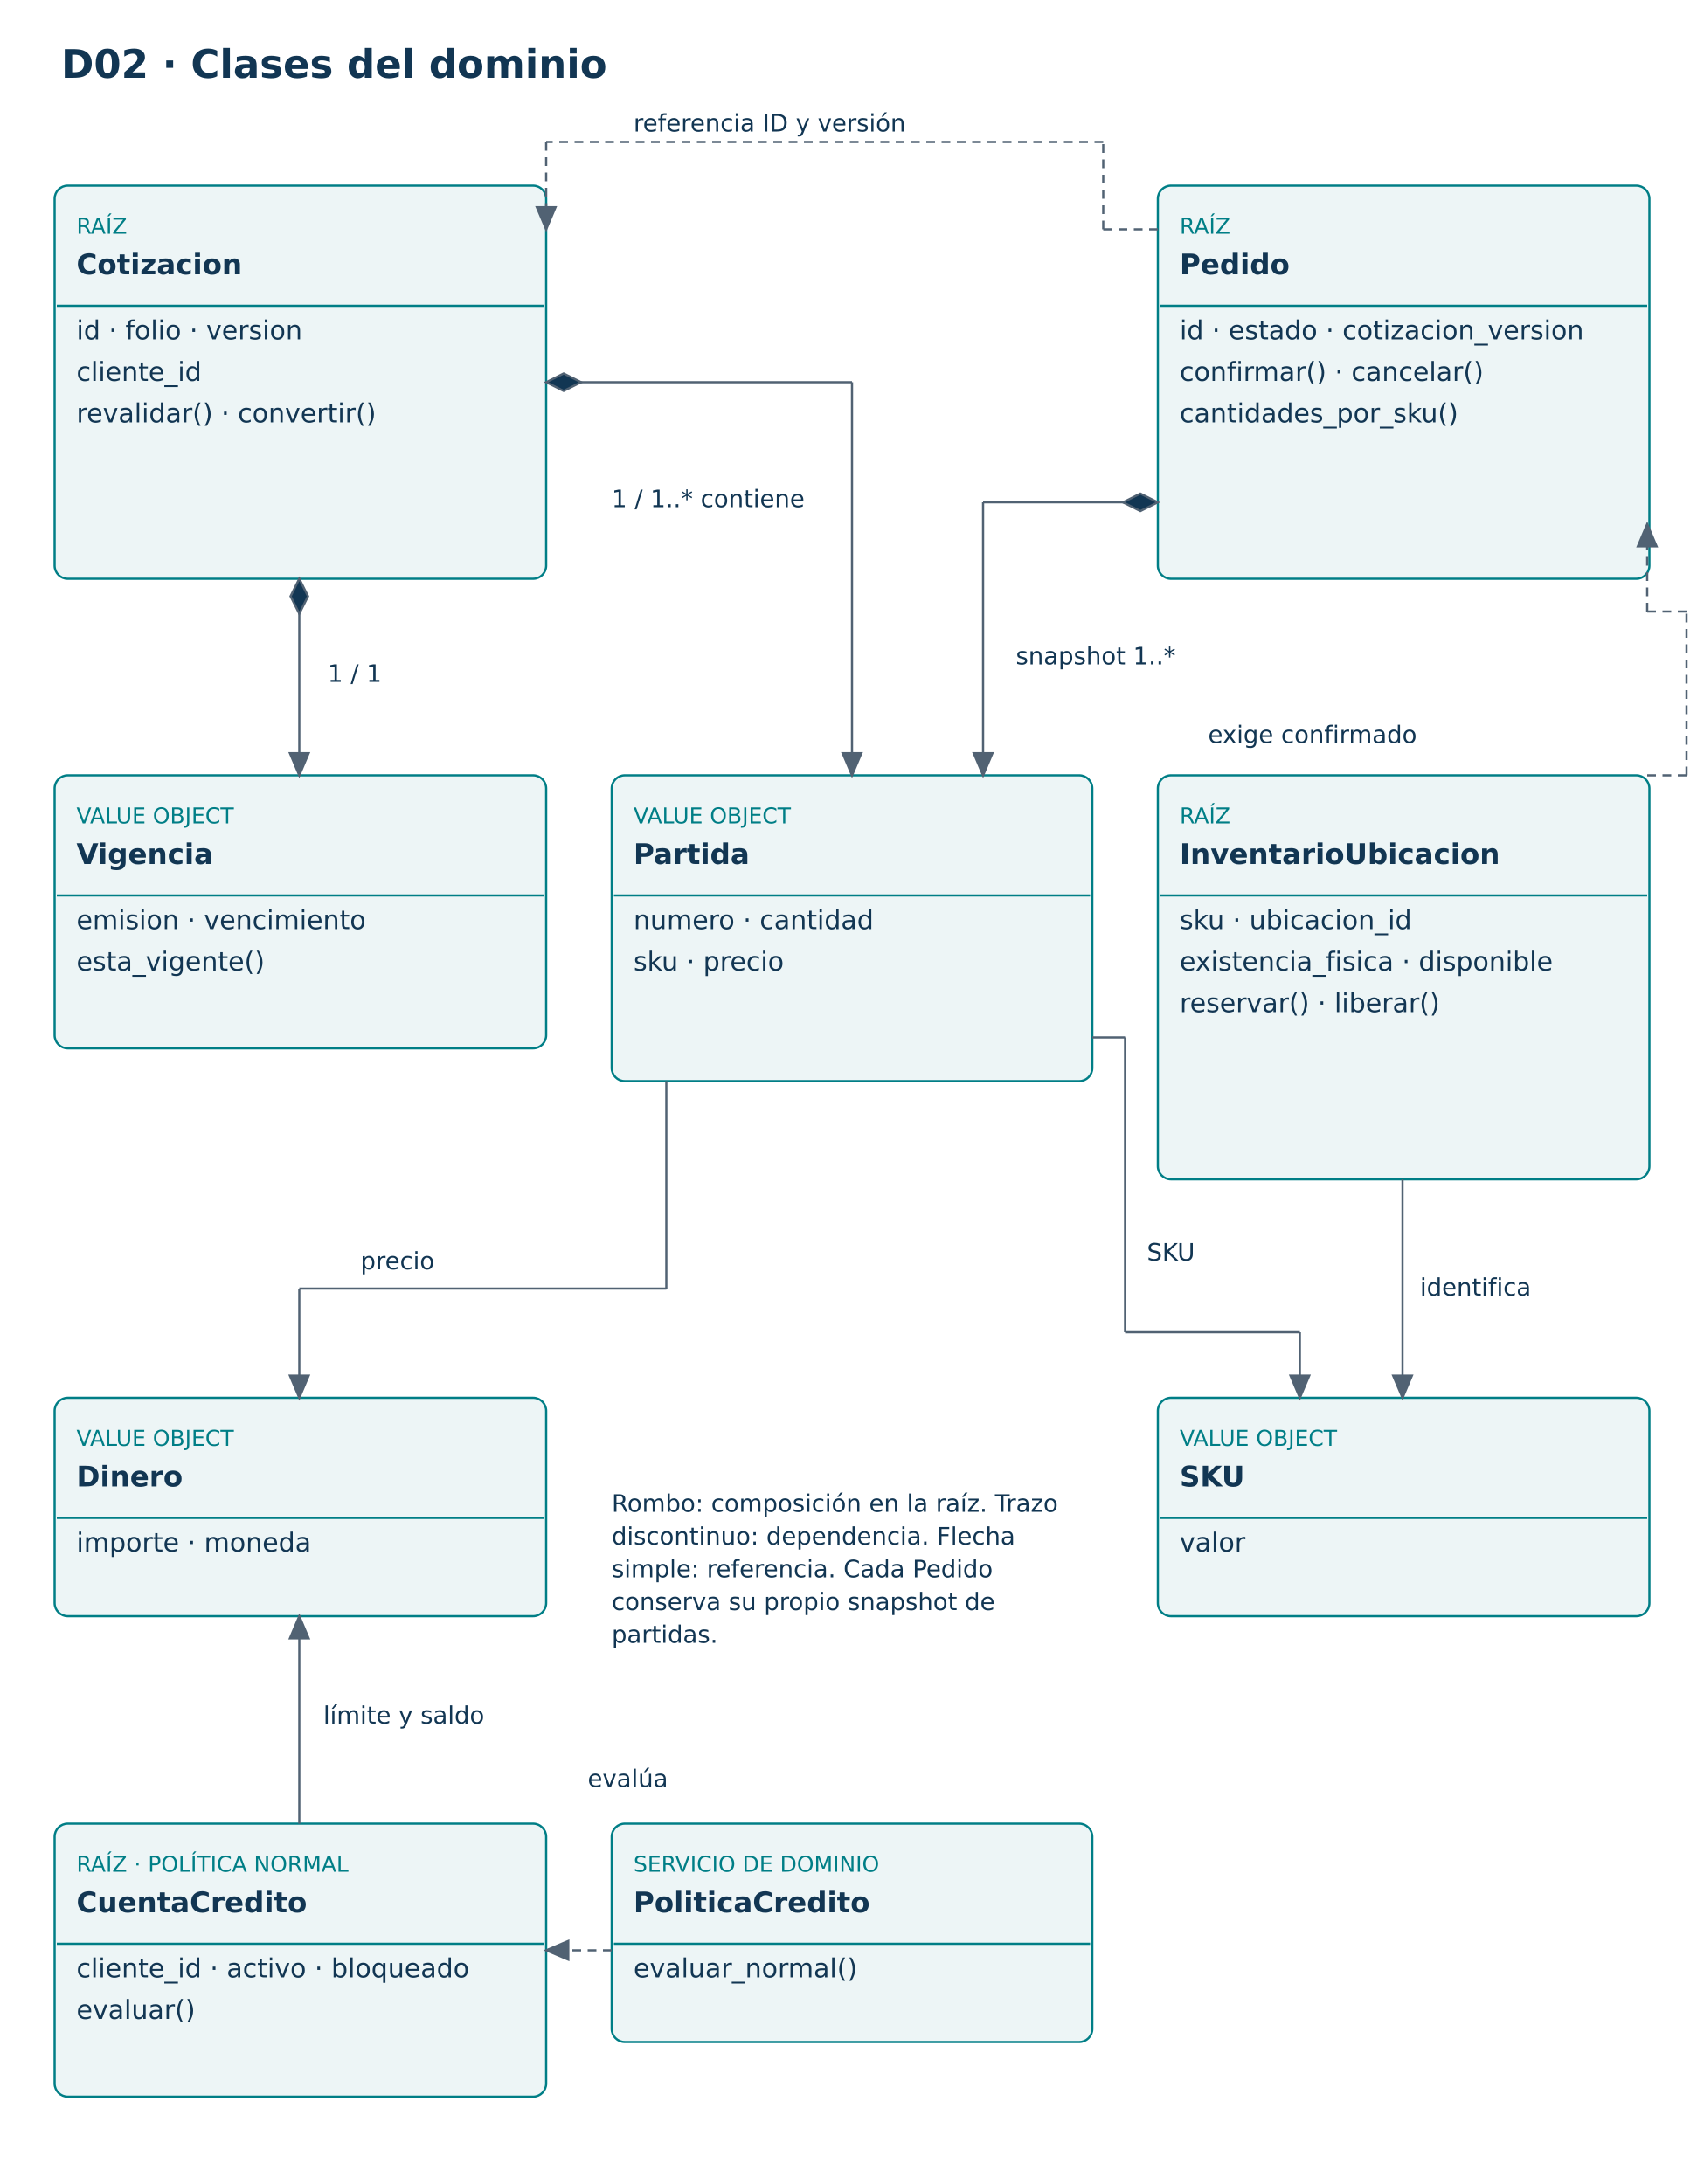
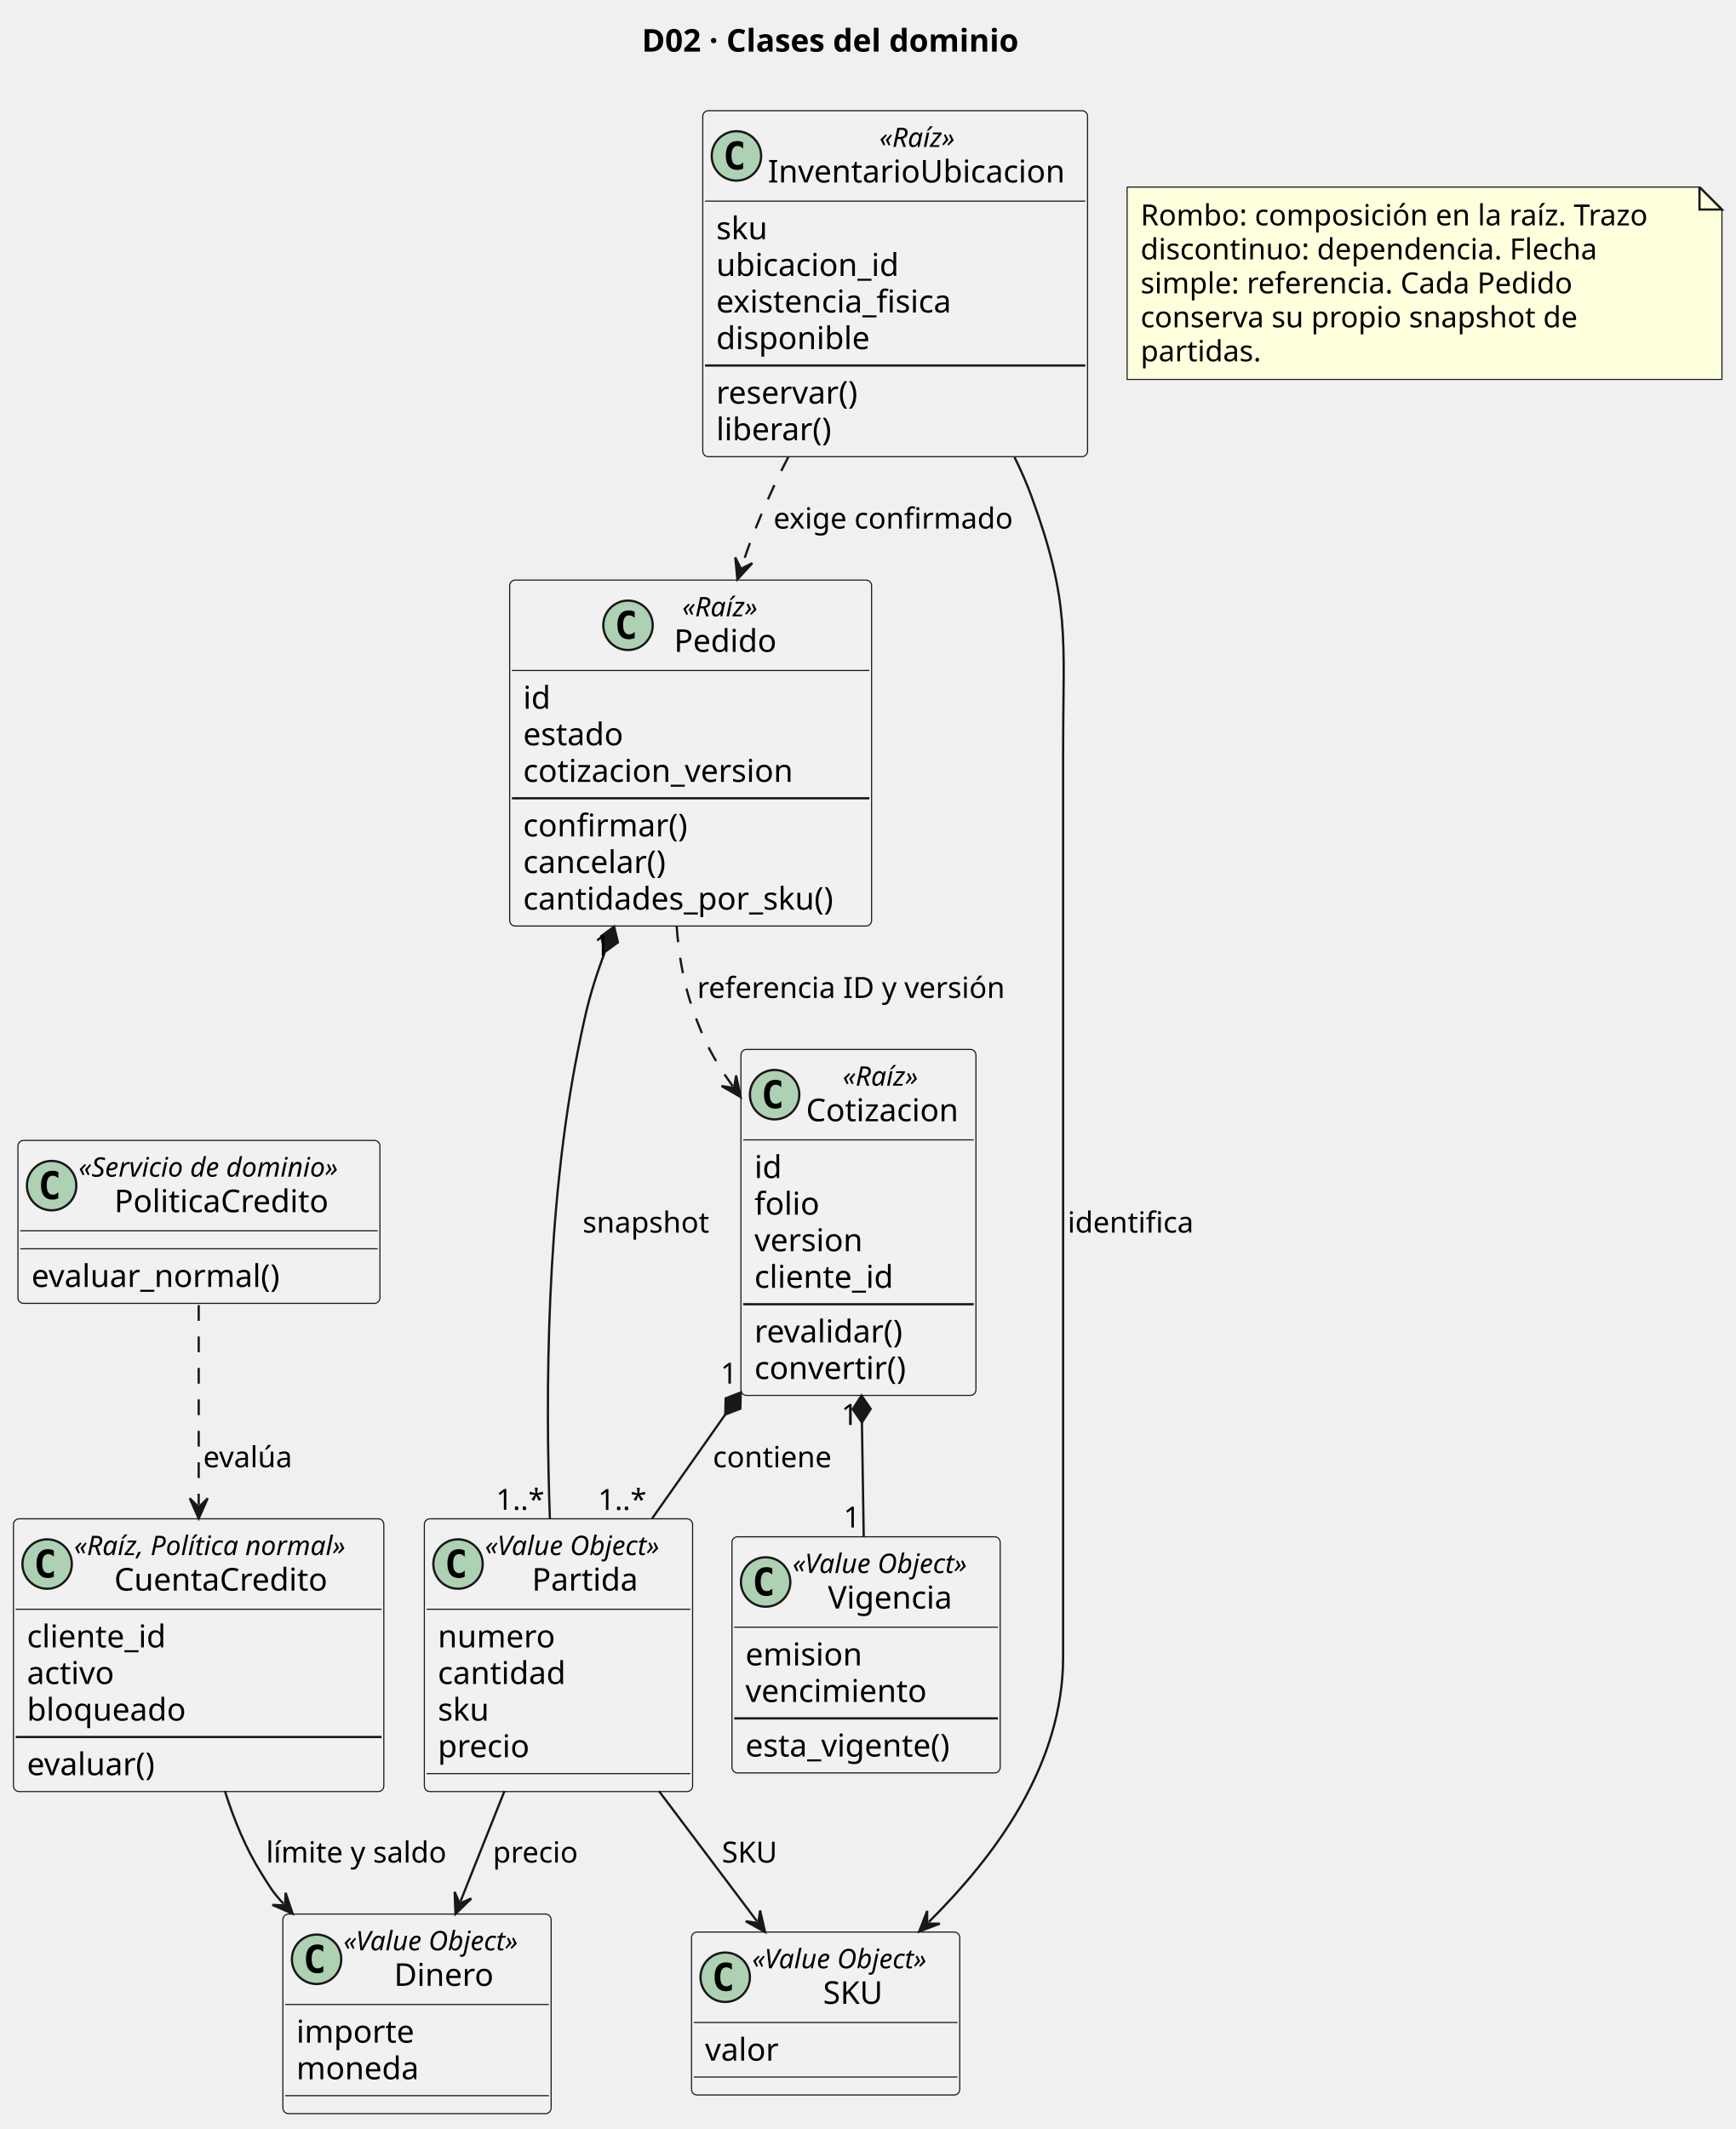
- <svg xmlns="http://www.w3.org/2000/svg" width="780" height="1000" viewBox="0 0 780 1000">
-   <rect width="100%" height="100%" fill="white" />
-   <text x="28" y="35.6" font-family="DejaVu Sans" font-size="18" font-weight="700" fill="#123653">D02 · Clases del dominio</text>
-   <rect x="25" y="85" width="225" height="180" rx="6" fill="#edf5f6" stroke="#007e86" />
-   <text x="35" y="107.0" font-family="DejaVu Sans" font-size="10" font-weight="400" fill="#007e86">RAÍZ</text>
-   <text x="35" y="125.6" font-family="DejaVu Sans" font-size="13" font-weight="700" fill="#123653">Cotizacion</text>
-   <path d="M 26 140 L 249 140" fill="none" stroke="#007e86" />
-   <text x="35" y="155.4" font-family="DejaVu Sans" font-size="12" font-weight="400" fill="#123653">id · folio · version</text>
-   <text x="35" y="174.4" font-family="DejaVu Sans" font-size="12" font-weight="400" fill="#123653">cliente_id</text>
-   <text x="35" y="193.4" font-family="DejaVu Sans" font-size="12" font-weight="400" fill="#123653">revalidar() · convertir()</text>
-   <rect x="530" y="85" width="225" height="180" rx="6" fill="#edf5f6" stroke="#007e86" />
-   <text x="540" y="107.0" font-family="DejaVu Sans" font-size="10" font-weight="400" fill="#007e86">RAÍZ</text>
-   <text x="540" y="125.6" font-family="DejaVu Sans" font-size="13" font-weight="700" fill="#123653">Pedido</text>
-   <path d="M 531 140 L 754 140" fill="none" stroke="#007e86" />
-   <text x="540" y="155.4" font-family="DejaVu Sans" font-size="12" font-weight="400" fill="#123653">id · estado · cotizacion_version</text>
-   <text x="540" y="174.4" font-family="DejaVu Sans" font-size="12" font-weight="400" fill="#123653">confirmar() · cancelar()</text>
-   <text x="540" y="193.4" font-family="DejaVu Sans" font-size="12" font-weight="400" fill="#123653">cantidades_por_sku()</text>
-   <rect x="25" y="355" width="225" height="125" rx="6" fill="#edf5f6" stroke="#007e86" />
-   <text x="35" y="377.0" font-family="DejaVu Sans" font-size="10" font-weight="400" fill="#007e86">VALUE OBJECT</text>
-   <text x="35" y="395.6" font-family="DejaVu Sans" font-size="13" font-weight="700" fill="#123653">Vigencia</text>
-   <path d="M 26 410 L 249 410" fill="none" stroke="#007e86" />
-   <text x="35" y="425.4" font-family="DejaVu Sans" font-size="12" font-weight="400" fill="#123653">emision · vencimiento</text>
-   <text x="35" y="444.4" font-family="DejaVu Sans" font-size="12" font-weight="400" fill="#123653">esta_vigente()</text>
-   <rect x="280" y="355" width="220" height="140" rx="6" fill="#edf5f6" stroke="#007e86" />
-   <text x="290" y="377.0" font-family="DejaVu Sans" font-size="10" font-weight="400" fill="#007e86">VALUE OBJECT</text>
-   <text x="290" y="395.6" font-family="DejaVu Sans" font-size="13" font-weight="700" fill="#123653">Partida</text>
-   <path d="M 281 410 L 499 410" fill="none" stroke="#007e86" />
-   <text x="290" y="425.4" font-family="DejaVu Sans" font-size="12" font-weight="400" fill="#123653">numero · cantidad</text>
-   <text x="290" y="444.4" font-family="DejaVu Sans" font-size="12" font-weight="400" fill="#123653">sku · precio</text>
-   <rect x="530" y="355" width="225" height="185" rx="6" fill="#edf5f6" stroke="#007e86" />
-   <text x="540" y="377.0" font-family="DejaVu Sans" font-size="10" font-weight="400" fill="#007e86">RAÍZ</text>
-   <text x="540" y="395.6" font-family="DejaVu Sans" font-size="13" font-weight="700" fill="#123653">InventarioUbicacion</text>
-   <path d="M 531 410 L 754 410" fill="none" stroke="#007e86" />
-   <text x="540" y="425.4" font-family="DejaVu Sans" font-size="12" font-weight="400" fill="#123653">sku · ubicacion_id</text>
-   <text x="540" y="444.4" font-family="DejaVu Sans" font-size="12" font-weight="400" fill="#123653">existencia_fisica · disponible</text>
-   <text x="540" y="463.4" font-family="DejaVu Sans" font-size="12" font-weight="400" fill="#123653">reservar() · liberar()</text>
-   <rect x="25" y="640" width="225" height="100" rx="6" fill="#edf5f6" stroke="#007e86" />
-   <text x="35" y="662.0" font-family="DejaVu Sans" font-size="10" font-weight="400" fill="#007e86">VALUE OBJECT</text>
-   <text x="35" y="680.6" font-family="DejaVu Sans" font-size="13" font-weight="700" fill="#123653">Dinero</text>
-   <path d="M 26 695 L 249 695" fill="none" stroke="#007e86" />
-   <text x="35" y="710.4" font-family="DejaVu Sans" font-size="12" font-weight="400" fill="#123653">importe · moneda</text>
-   <rect x="530" y="640" width="225" height="100" rx="6" fill="#edf5f6" stroke="#007e86" />
-   <text x="540" y="662.0" font-family="DejaVu Sans" font-size="10" font-weight="400" fill="#007e86">VALUE OBJECT</text>
-   <text x="540" y="680.6" font-family="DejaVu Sans" font-size="13" font-weight="700" fill="#123653">SKU</text>
-   <path d="M 531 695 L 754 695" fill="none" stroke="#007e86" />
-   <text x="540" y="710.4" font-family="DejaVu Sans" font-size="12" font-weight="400" fill="#123653">valor</text>
-   <rect x="25" y="835" width="225" height="125" rx="6" fill="#edf5f6" stroke="#007e86" />
-   <text x="35" y="857.0" font-family="DejaVu Sans" font-size="10" font-weight="400" fill="#007e86">RAÍZ · POLÍTICA NORMAL</text>
-   <text x="35" y="875.6" font-family="DejaVu Sans" font-size="13" font-weight="700" fill="#123653">CuentaCredito</text>
-   <path d="M 26 890 L 249 890" fill="none" stroke="#007e86" />
-   <text x="35" y="905.4" font-family="DejaVu Sans" font-size="12" font-weight="400" fill="#123653">cliente_id · activo · bloqueado</text>
-   <text x="35" y="924.4" font-family="DejaVu Sans" font-size="12" font-weight="400" fill="#123653">evaluar()</text>
-   <rect x="280" y="835" width="220" height="100" rx="6" fill="#edf5f6" stroke="#007e86" />
-   <text x="290" y="857.0" font-family="DejaVu Sans" font-size="10" font-weight="400" fill="#007e86">SERVICIO DE DOMINIO</text>
-   <text x="290" y="875.6" font-family="DejaVu Sans" font-size="13" font-weight="700" fill="#123653">PoliticaCredito</text>
-   <path d="M 281 890 L 499 890" fill="none" stroke="#007e86" />
-   <text x="290" y="905.4" font-family="DejaVu Sans" font-size="12" font-weight="400" fill="#123653">evaluar_normal()</text>
-   <path d="M 137 265 L 137 355" fill="none" stroke="#516273" />
-   <polygon points="137,355 132.716,344.868 141.284,344.868" fill="#516273" stroke="#516273" />
-   <polygon points="137,265 133.0,273.0 137.0,281.0 141.0,273.0" fill="#123653" stroke="#516273" />
-   <text x="150" y="312.2" font-family="DejaVu Sans" font-size="11" font-weight="400" fill="#123653">1 / 1</text>
-   <path d="M 250 175 L 390 175" fill="none" stroke="#516273" />
-   <path d="M 390 175 L 390 355" fill="none" stroke="#516273" />
-   <polygon points="390,355 385.716,344.868 394.284,344.868" fill="#516273" stroke="#516273" />
-   <polygon points="250,175 258.0,179.0 266.0,175.0 258.0,171.0" fill="#123653" stroke="#516273" />
-   <text x="280" y="232.2" font-family="DejaVu Sans" font-size="11" font-weight="400" fill="#123653">1 / 1..* contiene</text>
-   <path d="M 530 230 L 450 230" fill="none" stroke="#516273" />
-   <path d="M 450 230 L 450 355" fill="none" stroke="#516273" />
-   <polygon points="450,355 445.716,344.868 454.284,344.868" fill="#516273" stroke="#516273" />
-   <polygon points="530,230 522.0,226.0 514.0,230.0 522.0,234.0" fill="#123653" stroke="#516273" />
-   <text x="465" y="304.2" font-family="DejaVu Sans" font-size="11" font-weight="400" fill="#123653">snapshot 1..*</text>
-   <path d="M 530 105 L 505 105" fill="none" stroke="#516273" stroke-dasharray="4 3" />
-   <path d="M 505 105 L 505 65" fill="none" stroke="#516273" stroke-dasharray="4 3" />
-   <path d="M 505 65 L 250 65" fill="none" stroke="#516273" stroke-dasharray="4 3" />
-   <path d="M 250 65 L 250 105" fill="none" stroke="#516273" stroke-dasharray="4 3" />
-   <polygon points="250,105 245.716,94.868 254.284,94.868" fill="#516273" stroke="#516273" />
-   <text x="290" y="60.2" font-family="DejaVu Sans" font-size="11" font-weight="400" fill="#123653">referencia ID y versión</text>
-   <path d="M 642 540 L 642 640" fill="none" stroke="#516273" />
-   <polygon points="642,640 637.716,629.868 646.284,629.868" fill="#516273" stroke="#516273" />
-   <text x="650" y="593.2" font-family="DejaVu Sans" font-size="11" font-weight="400" fill="#123653">identifica</text>
-   <path d="M 500 475 L 515 475" fill="none" stroke="#516273" />
-   <path d="M 515 475 L 515 610" fill="none" stroke="#516273" />
-   <path d="M 515 610 L 595 610" fill="none" stroke="#516273" />
-   <path d="M 595 610 L 595 640" fill="none" stroke="#516273" />
-   <polygon points="595,640 590.716,629.868 599.284,629.868" fill="#516273" stroke="#516273" />
-   <text x="525" y="577.2" font-family="DejaVu Sans" font-size="11" font-weight="400" fill="#123653">SKU</text>
-   <path d="M 305 495 L 305 590" fill="none" stroke="#516273" />
-   <path d="M 305 590 L 137 590" fill="none" stroke="#516273" />
-   <path d="M 137 590 L 137 640" fill="none" stroke="#516273" />
-   <polygon points="137,640 132.716,629.868 141.284,629.868" fill="#516273" stroke="#516273" />
-   <text x="165" y="581.2" font-family="DejaVu Sans" font-size="11" font-weight="400" fill="#123653">precio</text>
-   <path d="M 137 835 L 137 740" fill="none" stroke="#516273" />
-   <polygon points="137,740 141.284,750.132 132.716,750.132" fill="#516273" stroke="#516273" />
-   <text x="148" y="789.2" font-family="DejaVu Sans" font-size="11" font-weight="400" fill="#123653">límite y saldo</text>
-   <path d="M 280 893 L 250 893" fill="none" stroke="#516273" stroke-dasharray="4 3" />
-   <polygon points="250,893 260.132,888.716 260.132,897.284" fill="#516273" stroke="#516273" />
-   <text x="269" y="818.2" font-family="DejaVu Sans" font-size="11" font-weight="400" fill="#123653">evalúa</text>
-   <path d="M 754 355 L 772 355" fill="none" stroke="#516273" stroke-dasharray="4 3" />
-   <path d="M 772 355 L 772 280" fill="none" stroke="#516273" stroke-dasharray="4 3" />
-   <path d="M 772 280 L 754 280" fill="none" stroke="#516273" stroke-dasharray="4 3" />
-   <path d="M 754 280 L 754 240" fill="none" stroke="#516273" stroke-dasharray="4 3" />
-   <polygon points="754,240 758.284,250.132 749.716,250.132" fill="#516273" stroke="#516273" />
-   <text x="553" y="340.2" font-family="DejaVu Sans" font-size="11" font-weight="400" fill="#123653">exige confirmado</text>
-   <text x="280" y="692.2" font-family="DejaVu Sans" font-size="11" font-weight="400" fill="#123653">Rombo: composición en la raíz. Trazo</text>
-   <text x="280" y="707.2" font-family="DejaVu Sans" font-size="11" font-weight="400" fill="#123653">discontinuo: dependencia. Flecha</text>
-   <text x="280" y="722.2" font-family="DejaVu Sans" font-size="11" font-weight="400" fill="#123653">simple: referencia. Cada Pedido</text>
-   <text x="280" y="737.2" font-family="DejaVu Sans" font-size="11" font-weight="400" fill="#123653">conserva su propio snapshot de</text>
-   <text x="280" y="752.2" font-family="DejaVu Sans" font-size="11" font-weight="400" fill="#123653">partidas.</text>
+ <svg xmlns="http://www.w3.org/2000/svg" contentStyleType="text/css" data-diagram-type="CLASS" height="948px" preserveAspectRatio="none" style="width:773px;height:948px;background:#FFFFFF;" version="1.1" viewBox="0 0 773 948" width="773px" zoomAndPan="magnify">
+   <defs />
+   <g>
+     <g class="title" data-source-line="3">
+       <text fill="#000000" font-family="sans-serif" font-size="14" font-weight="bold" lengthAdjust="spacing" textLength="194.325" x="285.837" y="22.995">D02 · Clases del dominio</text>
+     </g>
+     <g class="entity" data-qualified-name="Cotizacion" data-source-line="4" id="ent0002">
+       <rect fill="#F1F1F1" height="154.047" rx="2.5" ry="2.5" style="stroke:#181818;stroke-width:0.5;" width="104.673" x="330" y="467.297" />
+       <ellipse cx="345" cy="487.43" fill="#ADD1B2" rx="11" ry="11" style="stroke:#181818;stroke-width:1;" />
+       <path d="M347.969,493.07 Q347.391,493.367 346.75,493.508 Q346.109,493.664 345.406,493.664 Q342.906,493.664 341.578,492.023 Q340.266,490.367 340.266,487.242 Q340.266,484.117 341.578,482.461 Q342.906,480.805 345.406,480.805 Q346.109,480.805 346.75,480.961 Q347.406,481.117 347.969,481.414 L347.969,484.133 Q347.344,483.555 346.75,483.289 Q346.156,483.008 345.531,483.008 Q344.188,483.008 343.5,484.086 Q342.812,485.148 342.812,487.242 Q342.812,489.336 343.5,490.414 Q344.188,491.477 345.531,491.477 Q346.156,491.477 346.75,491.211 Q347.344,490.93 347.969,490.352 L347.969,493.07 Z " fill="#000000" />
+       <text fill="#000000" font-family="sans-serif" font-size="12" font-style="italic" lengthAdjust="spacing" textLength="40.008" x="375.332" y="483.435">«Raíz»</text>
+       <text fill="#000000" font-family="sans-serif" font-size="14" lengthAdjust="spacing" textLength="72.673" x="359" y="499.261">Cotizacion</text>
+       <line style="stroke:#181818;stroke-width:0.5;" x1="331" x2="433.673" y1="507.562" y2="507.562" />
+       <text fill="#000000" font-family="sans-serif" font-size="14" lengthAdjust="spacing" textLength="12.776" x="336" y="524.558">id</text>
+       <text fill="#000000" font-family="sans-serif" font-size="14" lengthAdjust="spacing" textLength="29.839" x="336" y="540.855">folio</text>
+       <text fill="#000000" font-family="sans-serif" font-size="14" lengthAdjust="spacing" textLength="51.276" x="336" y="557.151">version</text>
+       <text fill="#000000" font-family="sans-serif" font-size="14" lengthAdjust="spacing" textLength="66.842" x="336" y="573.448">cliente_id</text>
+       <line style="stroke:#181818;stroke-width:1;" x1="331" x2="433.673" y1="580.75" y2="580.75" />
+       <text fill="#000000" font-family="sans-serif" font-size="14" lengthAdjust="spacing" textLength="73.158" x="336" y="597.745">revalidar()</text>
+       <text fill="#000000" font-family="sans-serif" font-size="14" lengthAdjust="spacing" textLength="73.849" x="336" y="614.042">convertir()</text>
+     </g>
+     <g class="entity" data-qualified-name="Pedido" data-source-line="13" id="ent0003">
+       <rect fill="#F1F1F1" height="154.047" rx="2.5" ry="2.5" style="stroke:#181818;stroke-width:0.5;" width="161.194" x="227" y="258.297" />
+       <ellipse cx="279.705" cy="278.43" fill="#ADD1B2" rx="11" ry="11" style="stroke:#181818;stroke-width:1;" />
+       <path d="M282.674,284.07 Q282.096,284.367 281.455,284.508 Q280.815,284.664 280.111,284.664 Q277.611,284.664 276.283,283.023 Q274.971,281.367 274.971,278.242 Q274.971,275.117 276.283,273.461 Q277.611,271.805 280.111,271.805 Q280.815,271.805 281.455,271.961 Q282.111,272.117 282.674,272.414 L282.674,275.133 Q282.049,274.555 281.455,274.289 Q280.861,274.008 280.236,274.008 Q278.893,274.008 278.205,275.086 Q277.518,276.148 277.518,278.242 Q277.518,280.336 278.205,281.414 Q278.893,282.477 280.236,282.477 Q280.861,282.477 281.455,282.211 Q282.049,281.93 282.674,281.352 L282.674,284.07 Z " fill="#000000" />
+       <text fill="#000000" font-family="sans-serif" font-size="12" font-style="italic" lengthAdjust="spacing" textLength="40.008" x="303.843" y="274.435">«Raíz»</text>
+       <text fill="#000000" font-family="sans-serif" font-size="14" lengthAdjust="spacing" textLength="47.284" x="300.205" y="290.261">Pedido</text>
+       <line style="stroke:#181818;stroke-width:0.5;" x1="228" x2="387.194" y1="298.562" y2="298.562" />
+       <text fill="#000000" font-family="sans-serif" font-size="14" lengthAdjust="spacing" textLength="12.776" x="233" y="315.558">id</text>
+       <text fill="#000000" font-family="sans-serif" font-size="14" lengthAdjust="spacing" textLength="47.428" x="233" y="331.854">estado</text>
+       <text fill="#000000" font-family="sans-serif" font-size="14" lengthAdjust="spacing" textLength="128.871" x="233" y="348.151">cotizacion_version</text>
+       <line style="stroke:#181818;stroke-width:1;" x1="228" x2="387.194" y1="355.453" y2="355.453" />
+       <text fill="#000000" font-family="sans-serif" font-size="14" lengthAdjust="spacing" textLength="78.606" x="233" y="372.448">confirmar()</text>
+       <text fill="#000000" font-family="sans-serif" font-size="14" lengthAdjust="spacing" textLength="70.608" x="233" y="388.745">cancelar()</text>
+       <text fill="#000000" font-family="sans-serif" font-size="14" lengthAdjust="spacing" textLength="149.194" x="233" y="405.042">cantidades_por_sku()</text>
+     </g>
+     <g class="entity" data-qualified-name="InventarioUbicacion" data-source-line="22" id="ent0004">
+       <rect fill="#F1F1F1" height="154.047" rx="2.5" ry="2.5" style="stroke:#181818;stroke-width:0.5;" width="171.378" x="313" y="49.297" />
+       <ellipse cx="328" cy="69.43" fill="#ADD1B2" rx="11" ry="11" style="stroke:#181818;stroke-width:1;" />
+       <path d="M330.969,75.07 Q330.391,75.367 329.75,75.508 Q329.109,75.664 328.406,75.664 Q325.906,75.664 324.578,74.023 Q323.266,72.367 323.266,69.242 Q323.266,66.117 324.578,64.461 Q325.906,62.805 328.406,62.805 Q329.109,62.805 329.75,62.961 Q330.406,63.117 330.969,63.414 L330.969,66.133 Q330.344,65.555 329.75,65.289 Q329.156,65.008 328.531,65.008 Q327.188,65.008 326.5,66.086 Q325.812,67.148 325.812,69.242 Q325.812,71.336 326.5,72.414 Q327.188,73.477 328.531,73.477 Q329.156,73.477 329.75,73.211 Q330.344,72.93 330.969,72.352 L330.969,75.07 Z " fill="#000000" />
+       <text fill="#000000" font-family="sans-serif" font-size="12" font-style="italic" lengthAdjust="spacing" textLength="40.008" x="391.685" y="65.436">«Raíz»</text>
+       <text fill="#000000" font-family="sans-serif" font-size="14" lengthAdjust="spacing" textLength="139.378" x="342" y="81.261">InventarioUbicacion</text>
+       <line style="stroke:#181818;stroke-width:0.5;" x1="314" x2="483.378" y1="89.562" y2="89.562" />
+       <text fill="#000000" font-family="sans-serif" font-size="14" lengthAdjust="spacing" textLength="24.274" x="319" y="106.558">sku</text>
+       <text fill="#000000" font-family="sans-serif" font-size="14" lengthAdjust="spacing" textLength="86.728" x="319" y="122.855">ubicacion_id</text>
+       <text fill="#000000" font-family="sans-serif" font-size="14" lengthAdjust="spacing" textLength="114.502" x="319" y="139.151">existencia_fisica</text>
+       <text fill="#000000" font-family="sans-serif" font-size="14" lengthAdjust="spacing" textLength="71.675" x="319" y="155.448">disponible</text>
+       <line style="stroke:#181818;stroke-width:1;" x1="314" x2="483.378" y1="162.75" y2="162.75" />
+       <text fill="#000000" font-family="sans-serif" font-size="14" lengthAdjust="spacing" textLength="69.576" x="319" y="179.745">reservar()</text>
+       <text fill="#000000" font-family="sans-serif" font-size="14" lengthAdjust="spacing" textLength="56.294" x="319" y="196.042">liberar()</text>
+     </g>
+     <g class="entity" data-qualified-name="Partida" data-source-line="31" id="ent0005">
+       <rect fill="#F1F1F1" height="121.453" rx="2.5" ry="2.5" style="stroke:#181818;stroke-width:0.5;" width="119.465" x="189" y="676.297" />
+       <ellipse cx="204" cy="696.43" fill="#ADD1B2" rx="11" ry="11" style="stroke:#181818;stroke-width:1;" />
+       <path d="M206.969,702.07 Q206.391,702.367 205.75,702.508 Q205.109,702.664 204.406,702.664 Q201.906,702.664 200.578,701.023 Q199.266,699.367 199.266,696.242 Q199.266,693.117 200.578,691.461 Q201.906,689.805 204.406,689.805 Q205.109,689.805 205.75,689.961 Q206.406,690.117 206.969,690.414 L206.969,693.133 Q206.344,692.555 205.75,692.289 Q205.156,692.008 204.531,692.008 Q203.188,692.008 202.5,693.086 Q201.812,694.148 201.812,696.242 Q201.812,698.336 202.5,699.414 Q203.188,700.477 204.531,700.477 Q205.156,700.477 205.75,700.211 Q206.344,699.93 206.969,699.352 L206.969,702.07 Z " fill="#000000" />
+       <text fill="#000000" font-family="sans-serif" font-size="12" font-style="italic" lengthAdjust="spacing" textLength="91.465" x="216" y="692.436">«Value Object»</text>
+       <text fill="#000000" font-family="sans-serif" font-size="14" lengthAdjust="spacing" textLength="49.622" x="236.921" y="708.261">Partida</text>
+       <line style="stroke:#181818;stroke-width:0.5;" x1="190" x2="307.465" y1="716.562" y2="716.562" />
+       <text fill="#000000" font-family="sans-serif" font-size="14" lengthAdjust="spacing" textLength="54.318" x="195" y="733.558">numero</text>
+       <text fill="#000000" font-family="sans-serif" font-size="14" lengthAdjust="spacing" textLength="60.881" x="195" y="749.855">cantidad</text>
+       <text fill="#000000" font-family="sans-serif" font-size="14" lengthAdjust="spacing" textLength="24.274" x="195" y="766.151">sku</text>
+       <text fill="#000000" font-family="sans-serif" font-size="14" lengthAdjust="spacing" textLength="43.408" x="195" y="782.448">precio</text>
+       <line style="stroke:#181818;stroke-width:0.5;" x1="190" x2="307.465" y1="789.75" y2="789.75" />
+     </g>
+     <g class="entity" data-qualified-name="Vigencia" data-source-line="37" id="ent0006">
+       <rect fill="#F1F1F1" height="105.156" rx="2.5" ry="2.5" style="stroke:#181818;stroke-width:0.5;" width="119.465" x="326" y="684.297" />
+       <ellipse cx="341" cy="704.43" fill="#ADD1B2" rx="11" ry="11" style="stroke:#181818;stroke-width:1;" />
+       <path d="M343.969,710.07 Q343.391,710.367 342.75,710.508 Q342.109,710.664 341.406,710.664 Q338.906,710.664 337.578,709.023 Q336.266,707.367 336.266,704.242 Q336.266,701.117 337.578,699.461 Q338.906,697.805 341.406,697.805 Q342.109,697.805 342.75,697.961 Q343.406,698.117 343.969,698.414 L343.969,701.133 Q343.344,700.555 342.75,700.289 Q342.156,700.008 341.531,700.008 Q340.188,700.008 339.5,701.086 Q338.812,702.148 338.812,704.242 Q338.812,706.336 339.5,707.414 Q340.188,708.477 341.531,708.477 Q342.156,708.477 342.75,708.211 Q343.344,707.93 343.969,707.352 L343.969,710.07 Z " fill="#000000" />
+       <text fill="#000000" font-family="sans-serif" font-size="12" font-style="italic" lengthAdjust="spacing" textLength="91.465" x="353" y="700.436">«Value Object»</text>
+       <text fill="#000000" font-family="sans-serif" font-size="14" lengthAdjust="spacing" textLength="60.006" x="368.729" y="716.261">Vigencia</text>
+       <line style="stroke:#181818;stroke-width:0.5;" x1="327" x2="444.465" y1="724.562" y2="724.562" />
+       <text fill="#000000" font-family="sans-serif" font-size="14" lengthAdjust="spacing" textLength="54.763" x="332" y="741.558">emision</text>
+       <text fill="#000000" font-family="sans-serif" font-size="14" lengthAdjust="spacing" textLength="86.427" x="332" y="757.855">vencimiento</text>
+       <line style="stroke:#181818;stroke-width:1;" x1="327" x2="444.465" y1="765.156" y2="765.156" />
+       <text fill="#000000" font-family="sans-serif" font-size="14" lengthAdjust="spacing" textLength="100.55" x="332" y="782.151">esta_vigente()</text>
+     </g>
+     <g class="entity" data-qualified-name="Dinero" data-source-line="43" id="ent0007">
+       <rect fill="#F1F1F1" height="88.859" rx="2.5" ry="2.5" style="stroke:#181818;stroke-width:0.5;" width="119.465" x="126" y="852.297" />
+       <ellipse cx="141" cy="872.43" fill="#ADD1B2" rx="11" ry="11" style="stroke:#181818;stroke-width:1;" />
+       <path d="M143.969,878.07 Q143.391,878.367 142.75,878.508 Q142.109,878.664 141.406,878.664 Q138.906,878.664 137.578,877.023 Q136.266,875.367 136.266,872.242 Q136.266,869.117 137.578,867.461 Q138.906,865.805 141.406,865.805 Q142.109,865.805 142.75,865.961 Q143.406,866.117 143.969,866.414 L143.969,869.133 Q143.344,868.555 142.75,868.289 Q142.156,868.008 141.531,868.008 Q140.188,868.008 139.5,869.086 Q138.812,870.148 138.812,872.242 Q138.812,874.336 139.5,875.414 Q140.188,876.477 141.531,876.477 Q142.156,876.477 142.75,876.211 Q143.344,875.93 143.969,875.352 L143.969,878.07 Z " fill="#000000" />
+       <text fill="#000000" font-family="sans-serif" font-size="12" font-style="italic" lengthAdjust="spacing" textLength="91.465" x="153" y="868.436">«Value Object»</text>
+       <text fill="#000000" font-family="sans-serif" font-size="14" lengthAdjust="spacing" textLength="46.477" x="175.494" y="884.261">Dinero</text>
+       <line style="stroke:#181818;stroke-width:0.5;" x1="127" x2="244.465" y1="892.562" y2="892.562" />
+       <text fill="#000000" font-family="sans-serif" font-size="14" lengthAdjust="spacing" textLength="54.838" x="132" y="909.558">importe</text>
+       <text fill="#000000" font-family="sans-serif" font-size="14" lengthAdjust="spacing" textLength="57.155" x="132" y="925.855">moneda</text>
+       <line style="stroke:#181818;stroke-width:0.5;" x1="127" x2="244.465" y1="933.156" y2="933.156" />
+     </g>
+     <g class="entity" data-qualified-name="SKU" data-source-line="47" id="ent0008">
+       <rect fill="#F1F1F1" height="72.562" rx="2.5" ry="2.5" style="stroke:#181818;stroke-width:0.5;" width="119.465" x="308" y="860.297" />
+       <ellipse cx="323" cy="880.43" fill="#ADD1B2" rx="11" ry="11" style="stroke:#181818;stroke-width:1;" />
+       <path d="M325.969,886.07 Q325.391,886.367 324.75,886.508 Q324.109,886.664 323.406,886.664 Q320.906,886.664 319.578,885.023 Q318.266,883.367 318.266,880.242 Q318.266,877.117 319.578,875.461 Q320.906,873.805 323.406,873.805 Q324.109,873.805 324.75,873.961 Q325.406,874.117 325.969,874.414 L325.969,877.133 Q325.344,876.555 324.75,876.289 Q324.156,876.008 323.531,876.008 Q322.188,876.008 321.5,877.086 Q320.812,878.148 320.812,880.242 Q320.812,882.336 321.5,883.414 Q322.188,884.477 323.531,884.477 Q324.156,884.477 324.75,884.211 Q325.344,883.93 325.969,883.352 L325.969,886.07 Z " fill="#000000" />
+       <text fill="#000000" font-family="sans-serif" font-size="12" font-style="italic" lengthAdjust="spacing" textLength="91.465" x="335" y="876.436">«Value Object»</text>
+       <text fill="#000000" font-family="sans-serif" font-size="14" lengthAdjust="spacing" textLength="28.314" x="366.575" y="892.261">SKU</text>
+       <line style="stroke:#181818;stroke-width:0.5;" x1="309" x2="426.465" y1="900.562" y2="900.562" />
+       <text fill="#000000" font-family="sans-serif" font-size="14" lengthAdjust="spacing" textLength="35.075" x="314" y="917.558">valor</text>
+       <line style="stroke:#181818;stroke-width:0.5;" x1="309" x2="426.465" y1="924.859" y2="924.859" />
+     </g>
+     <g class="entity" data-qualified-name="CuentaCredito" data-source-line="50" id="ent0009">
+       <rect fill="#F1F1F1" height="121.453" rx="2.5" ry="2.5" style="stroke:#181818;stroke-width:0.5;" width="164.945" x="6" y="676.297" />
+       <ellipse cx="21" cy="696.43" fill="#ADD1B2" rx="11" ry="11" style="stroke:#181818;stroke-width:1;" />
+       <path d="M23.969,702.07 Q23.391,702.367 22.75,702.508 Q22.109,702.664 21.406,702.664 Q18.906,702.664 17.578,701.023 Q16.266,699.367 16.266,696.242 Q16.266,693.117 17.578,691.461 Q18.906,689.805 21.406,689.805 Q22.109,689.805 22.75,689.961 Q23.406,690.117 23.969,690.414 L23.969,693.133 Q23.344,692.555 22.75,692.289 Q22.156,692.008 21.531,692.008 Q20.188,692.008 19.5,693.086 Q18.812,694.148 18.812,696.242 Q18.812,698.336 19.5,699.414 Q20.188,700.477 21.531,700.477 Q22.156,700.477 22.75,700.211 Q23.344,699.93 23.969,699.352 L23.969,702.07 Z " fill="#000000" />
+       <text fill="#000000" font-family="sans-serif" font-size="12" font-style="italic" lengthAdjust="spacing" textLength="136.945" x="33" y="692.436">«Raíz, Política normal»</text>
+       <text fill="#000000" font-family="sans-serif" font-size="14" lengthAdjust="spacing" textLength="101.179" x="50.883" y="708.261">CuentaCredito</text>
+       <line style="stroke:#181818;stroke-width:0.5;" x1="7" x2="169.945" y1="716.562" y2="716.562" />
+       <text fill="#000000" font-family="sans-serif" font-size="14" lengthAdjust="spacing" textLength="66.842" x="12" y="733.558">cliente_id</text>
+       <text fill="#000000" font-family="sans-serif" font-size="14" lengthAdjust="spacing" textLength="42.506" x="12" y="749.855">activo</text>
+       <text fill="#000000" font-family="sans-serif" font-size="14" lengthAdjust="spacing" textLength="73.746" x="12" y="766.151">bloqueado</text>
+       <line style="stroke:#181818;stroke-width:1;" x1="7" x2="169.945" y1="773.453" y2="773.453" />
+       <text fill="#000000" font-family="sans-serif" font-size="14" lengthAdjust="spacing" textLength="63.499" x="12" y="790.448">evaluar()</text>
+     </g>
+     <g class="entity" data-qualified-name="PoliticaCredito" data-source-line="57" id="ent0010">
+       <rect fill="#F1F1F1" height="72.562" rx="2.5" ry="2.5" style="stroke:#181818;stroke-width:0.5;" width="161.219" x="8" y="507.797" />
+       <ellipse cx="23" cy="527.93" fill="#ADD1B2" rx="11" ry="11" style="stroke:#181818;stroke-width:1;" />
+       <path d="M25.969,533.57 Q25.391,533.867 24.75,534.008 Q24.109,534.164 23.406,534.164 Q20.906,534.164 19.578,532.523 Q18.266,530.867 18.266,527.742 Q18.266,524.617 19.578,522.961 Q20.906,521.305 23.406,521.305 Q24.109,521.305 24.75,521.461 Q25.406,521.617 25.969,521.914 L25.969,524.633 Q25.344,524.055 24.75,523.789 Q24.156,523.508 23.531,523.508 Q22.188,523.508 21.5,524.586 Q20.812,525.648 20.812,527.742 Q20.812,529.836 21.5,530.914 Q22.188,531.977 23.531,531.977 Q24.156,531.977 24.75,531.711 Q25.344,531.43 25.969,530.852 L25.969,533.57 Z " fill="#000000" />
+       <text fill="#000000" font-family="sans-serif" font-size="12" font-style="italic" lengthAdjust="spacing" textLength="133.219" x="35" y="523.936">«Servicio de dominio»</text>
+       <text fill="#000000" font-family="sans-serif" font-size="14" lengthAdjust="spacing" textLength="101.418" x="50.9" y="539.761">PoliticaCredito</text>
+       <line style="stroke:#181818;stroke-width:0.5;" x1="9" x2="168.219" y1="548.062" y2="548.062" />
+       <line style="stroke:#181818;stroke-width:0.5;" x1="9" x2="168.219" y1="556.062" y2="556.062" />
+       <text fill="#000000" font-family="sans-serif" font-size="14" lengthAdjust="spacing" textLength="119.8" x="14" y="573.058">evaluar_normal()</text>
+     </g>
+     <g class="entity" data-qualified-name="Leyenda" data-source-line="60" id="ent0011">
+       <path d="M502,83.297 L502,168.961 L766.928,168.961 L766.928,93.297 L756.928,83.297 L502,83.297" fill="#FEFFDD" style="stroke:#181818;stroke-width:0.5;" />
+       <path d="M756.928,83.297 L756.928,93.297 L766.928,93.297 L756.928,83.297" fill="#FEFFDD" style="stroke:#181818;stroke-width:1;" />
+       <text fill="#000000" font-family="sans-serif" font-size="13" lengthAdjust="spacing" textLength="243.928" x="508" y="100.364">Rombo: composición en la raíz. Trazo</text>
+       <text fill="#000000" font-family="sans-serif" font-size="13" lengthAdjust="spacing" textLength="218.29" x="508" y="115.497">discontinuo: dependencia. Flecha</text>
+       <text fill="#000000" font-family="sans-serif" font-size="13" lengthAdjust="spacing" textLength="207.213" x="508" y="130.629">simple: referencia. Cada Pedido</text>
+       <text fill="#000000" font-family="sans-serif" font-size="13" lengthAdjust="spacing" textLength="207.568" x="508" y="145.762">conserva su propio snapshot de</text>
+       <text fill="#000000" font-family="sans-serif" font-size="13" lengthAdjust="spacing" textLength="57.395" x="508" y="160.895">partidas.</text>
+     </g>
+     <g class="link" data-entity-1="ent0002" data-entity-2="ent0005" data-link-type="composition" id="lnk12">
+       <polygon fill="#181818" points="329.924,620.041,323.201,622.647,323.02,629.856,329.744,627.25,329.924,620.041" style="stroke:#181818;stroke-width:1;" />
+       <path d="M323.02,629.856 C309.896,648.514 302.9,658.46 290.371,676.271" fill="none" style="stroke:#181818;stroke-width:1;" />
+       <text fill="#000000" font-family="sans-serif" font-size="13" lengthAdjust="spacing" textLength="56.285" x="317.5" y="653.364">contiene</text>
+       <text fill="#000000" font-family="sans-serif" font-size="13" lengthAdjust="spacing" textLength="23.036" x="266.371" y="672.338">1..*</text>
+       <text fill="#000000" font-family="sans-serif" font-size="13" lengthAdjust="spacing" textLength="8.271" x="320.924" y="616.108">1</text>
+     </g>
+     <g class="link" data-entity-1="ent0002" data-entity-2="ent0006" data-link-type="composition" id="lnk13">
+       <polygon fill="#181818" points="383.699,621.409,379.794,627.471,383.888,633.407,387.793,627.345,383.699,621.409" style="stroke:#181818;stroke-width:1;" />
+       <path d="M383.888,633.407 C384.219,654.445 384.382,664.784 384.686,684.083" fill="none" style="stroke:#181818;stroke-width:1;" />
+       <text fill="#000000" font-family="sans-serif" font-size="13" lengthAdjust="spacing" textLength="8.271" x="375.686" y="680.15">1</text>
+       <text fill="#000000" font-family="sans-serif" font-size="13" lengthAdjust="spacing" textLength="8.271" x="374.699" y="634.476">1</text>
+     </g>
+     <g class="link" data-entity-1="ent0003" data-entity-2="ent0005" data-link-type="composition" id="lnk14">
+       <polygon fill="#181818" points="273.53,412.617,267.706,416.87,269.391,423.881,275.215,419.629,273.53,412.617" style="stroke:#181818;stroke-width:1;" />
+       <path d="M269.391,423.881 C262.913,441.512 261.159,449.161 257.5,467.297 C243.227,538.048 242.921,621.375 244.912,676.221" fill="none" style="stroke:#181818;stroke-width:1;" />
+       <text fill="#000000" font-family="sans-serif" font-size="13" lengthAdjust="spacing" textLength="59.294" x="259.5" y="548.864">snapshot</text>
+       <text fill="#000000" font-family="sans-serif" font-size="13" lengthAdjust="spacing" textLength="23.036" x="220.912" y="672.287">1..*</text>
+       <text fill="#000000" font-family="sans-serif" font-size="13" lengthAdjust="spacing" textLength="8.271" x="264.53" y="425.684">1</text>
+     </g>
+     <g class="link" data-entity-1="ent0003" data-entity-2="ent0002" data-link-type="dependency" id="lnk15">
+       <polygon fill="#181818" points="329.891,488.518,327.851,478.883,326.958,484.469,321.372,483.576,329.891,488.518" style="stroke:#181818;stroke-width:1;" />
+       <path d="M301.384,412.552 C302.296,425.073 304.435,437.728 308.5,449.297 C313.354,463.111 317.627,471.587 326.371,483.659" fill="none" style="stroke:#181818;stroke-width:1;stroke-dasharray:7,7;" />
+       <text fill="#000000" font-family="sans-serif" font-size="13" lengthAdjust="spacing" textLength="147.773" x="310.5" y="444.364">referencia ID y versión</text>
+     </g>
+     <g class="link" data-entity-1="ent0004" data-entity-2="ent0008" data-link-type="dependency" id="lnk16">
+       <polygon fill="#181818" points="409.394,860.063,418.598,856.559,412.941,856.54,412.96,850.883,409.394,860.063" style="stroke:#181818;stroke-width:1;" />
+       <path d="M451.85,203.553 C454.737,209.409 457.335,215.356 459.5,221.297 C476.826,268.845 473.5,283.691 473.5,334.297 C473.5,334.297 473.5,334.297 473.5,737.797 C473.5,786.023 443.28,826.404 413.651,855.835" fill="none" style="stroke:#181818;stroke-width:1;" />
+       <text fill="#000000" font-family="sans-serif" font-size="13" lengthAdjust="spacing" textLength="60.112" x="475.5" y="548.864">identifica</text>
+     </g>
+     <g class="link" data-entity-1="ent0005" data-entity-2="ent0008" data-link-type="dependency" id="lnk17">
+       <polygon fill="#181818" points="340.75,860.28,338.531,850.685,337.742,856.286,332.14,855.497,340.75,860.28" style="stroke:#181818;stroke-width:1;" />
+       <path d="M293.489,797.53 C309.417,818.678 323.212,836.995 337.14,855.487" fill="none" style="stroke:#181818;stroke-width:1;" />
+       <text fill="#000000" font-family="sans-serif" font-size="13" lengthAdjust="spacing" textLength="26.292" x="321.5" y="829.364">SKU</text>
+     </g>
+     <g class="link" data-entity-1="ent0005" data-entity-2="ent0007" data-link-type="dependency" id="lnk18">
+       <polygon fill="#181818" points="202.871,852.231,209.92,845.352,204.723,847.586,202.489,842.389,202.871,852.231" style="stroke:#181818;stroke-width:1;" />
+       <path d="M224.682,797.53 C217.435,815.707 211.831,829.759 205.094,846.657" fill="none" style="stroke:#181818;stroke-width:1;" />
+       <text fill="#000000" font-family="sans-serif" font-size="13" lengthAdjust="spacing" textLength="40.308" x="219.5" y="829.364">precio</text>
+     </g>
+     <g class="link" data-entity-1="ent0009" data-entity-2="ent0007" data-link-type="dependency" id="lnk19">
+       <polygon fill="#181818" points="130.331,852.145,127.204,842.806,126.955,848.457,121.303,848.208,130.331,852.145" style="stroke:#181818;stroke-width:1;" />
+       <path d="M100.153,797.452 C104.158,810.193 109.475,823.156 116.5,834.297 C120.437,840.541 121.136,842.101 126.28,847.719" fill="none" style="stroke:#181818;stroke-width:1;" />
+       <text fill="#000000" font-family="sans-serif" font-size="13" lengthAdjust="spacing" textLength="87.109" x="118.5" y="829.364">límite y saldo</text>
+     </g>
+     <g class="link" data-entity-1="ent0010" data-entity-2="ent0009" data-link-type="dependency" id="lnk20">
+       <polygon fill="#181818" points="88.5,676.158,92.5,667.158,88.5,671.158,84.5,667.158,88.5,676.158" style="stroke:#181818;stroke-width:1;" />
+       <path d="M88.5,581.129 C88.5,607.858 88.5,638.981 88.5,670.158" fill="none" style="stroke:#181818;stroke-width:1;stroke-dasharray:7,7;" />
+       <text fill="#000000" font-family="sans-serif" font-size="13" lengthAdjust="spacing" textLength="43.475" x="90.5" y="653.364">evalúa</text>
+     </g>
+     <g class="link" data-entity-1="ent0004" data-entity-2="ent0003" data-link-type="dependency" id="lnk21">
+       <polygon fill="#181818" points="328.414,258.012,335.072,250.754,330.006,253.272,327.488,248.206,328.414,258.012" style="stroke:#181818;stroke-width:1;" />
+       <path d="M351.127,203.452 C348.043,209.405 345.127,215.397 342.5,221.297 C337.322,232.93 334.509,239.868 330.325,252.324" fill="none" style="stroke:#181818;stroke-width:1;stroke-dasharray:7,7;" />
+       <text fill="#000000" font-family="sans-serif" font-size="13" lengthAdjust="spacing" textLength="113.394" x="344.5" y="235.364">exige confirmado</text>
+     </g>
+   </g>
</svg>
